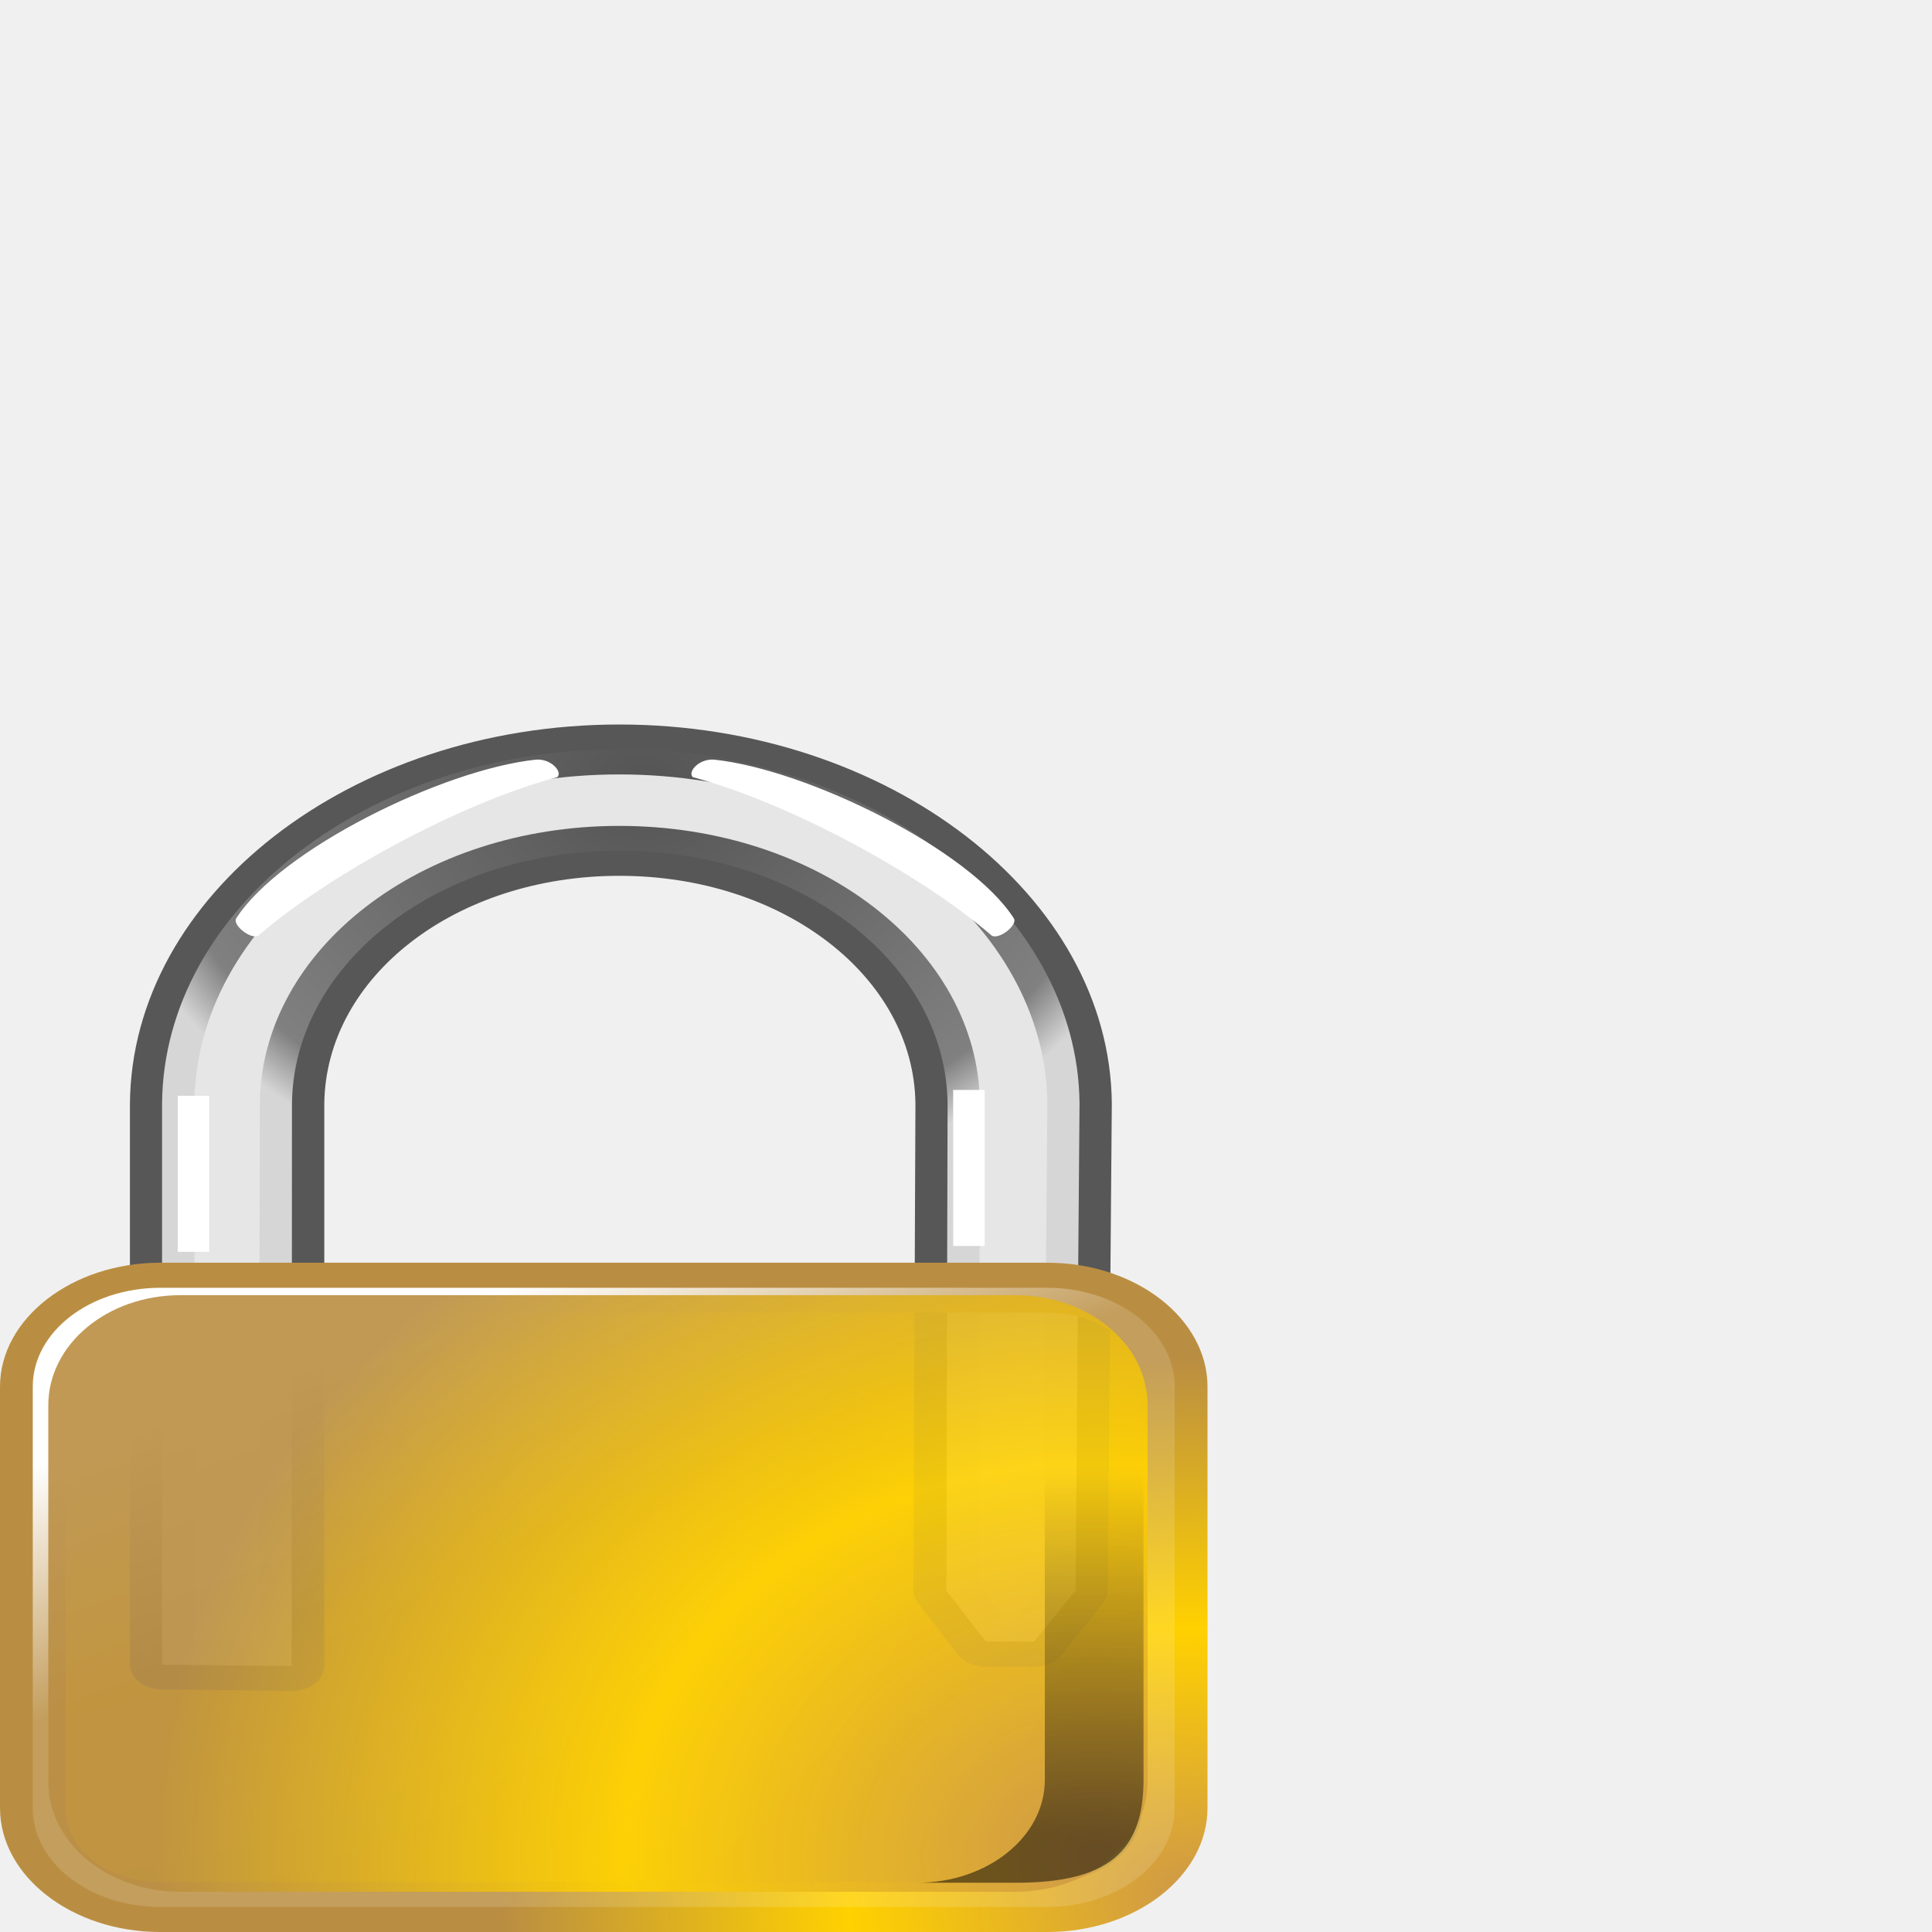
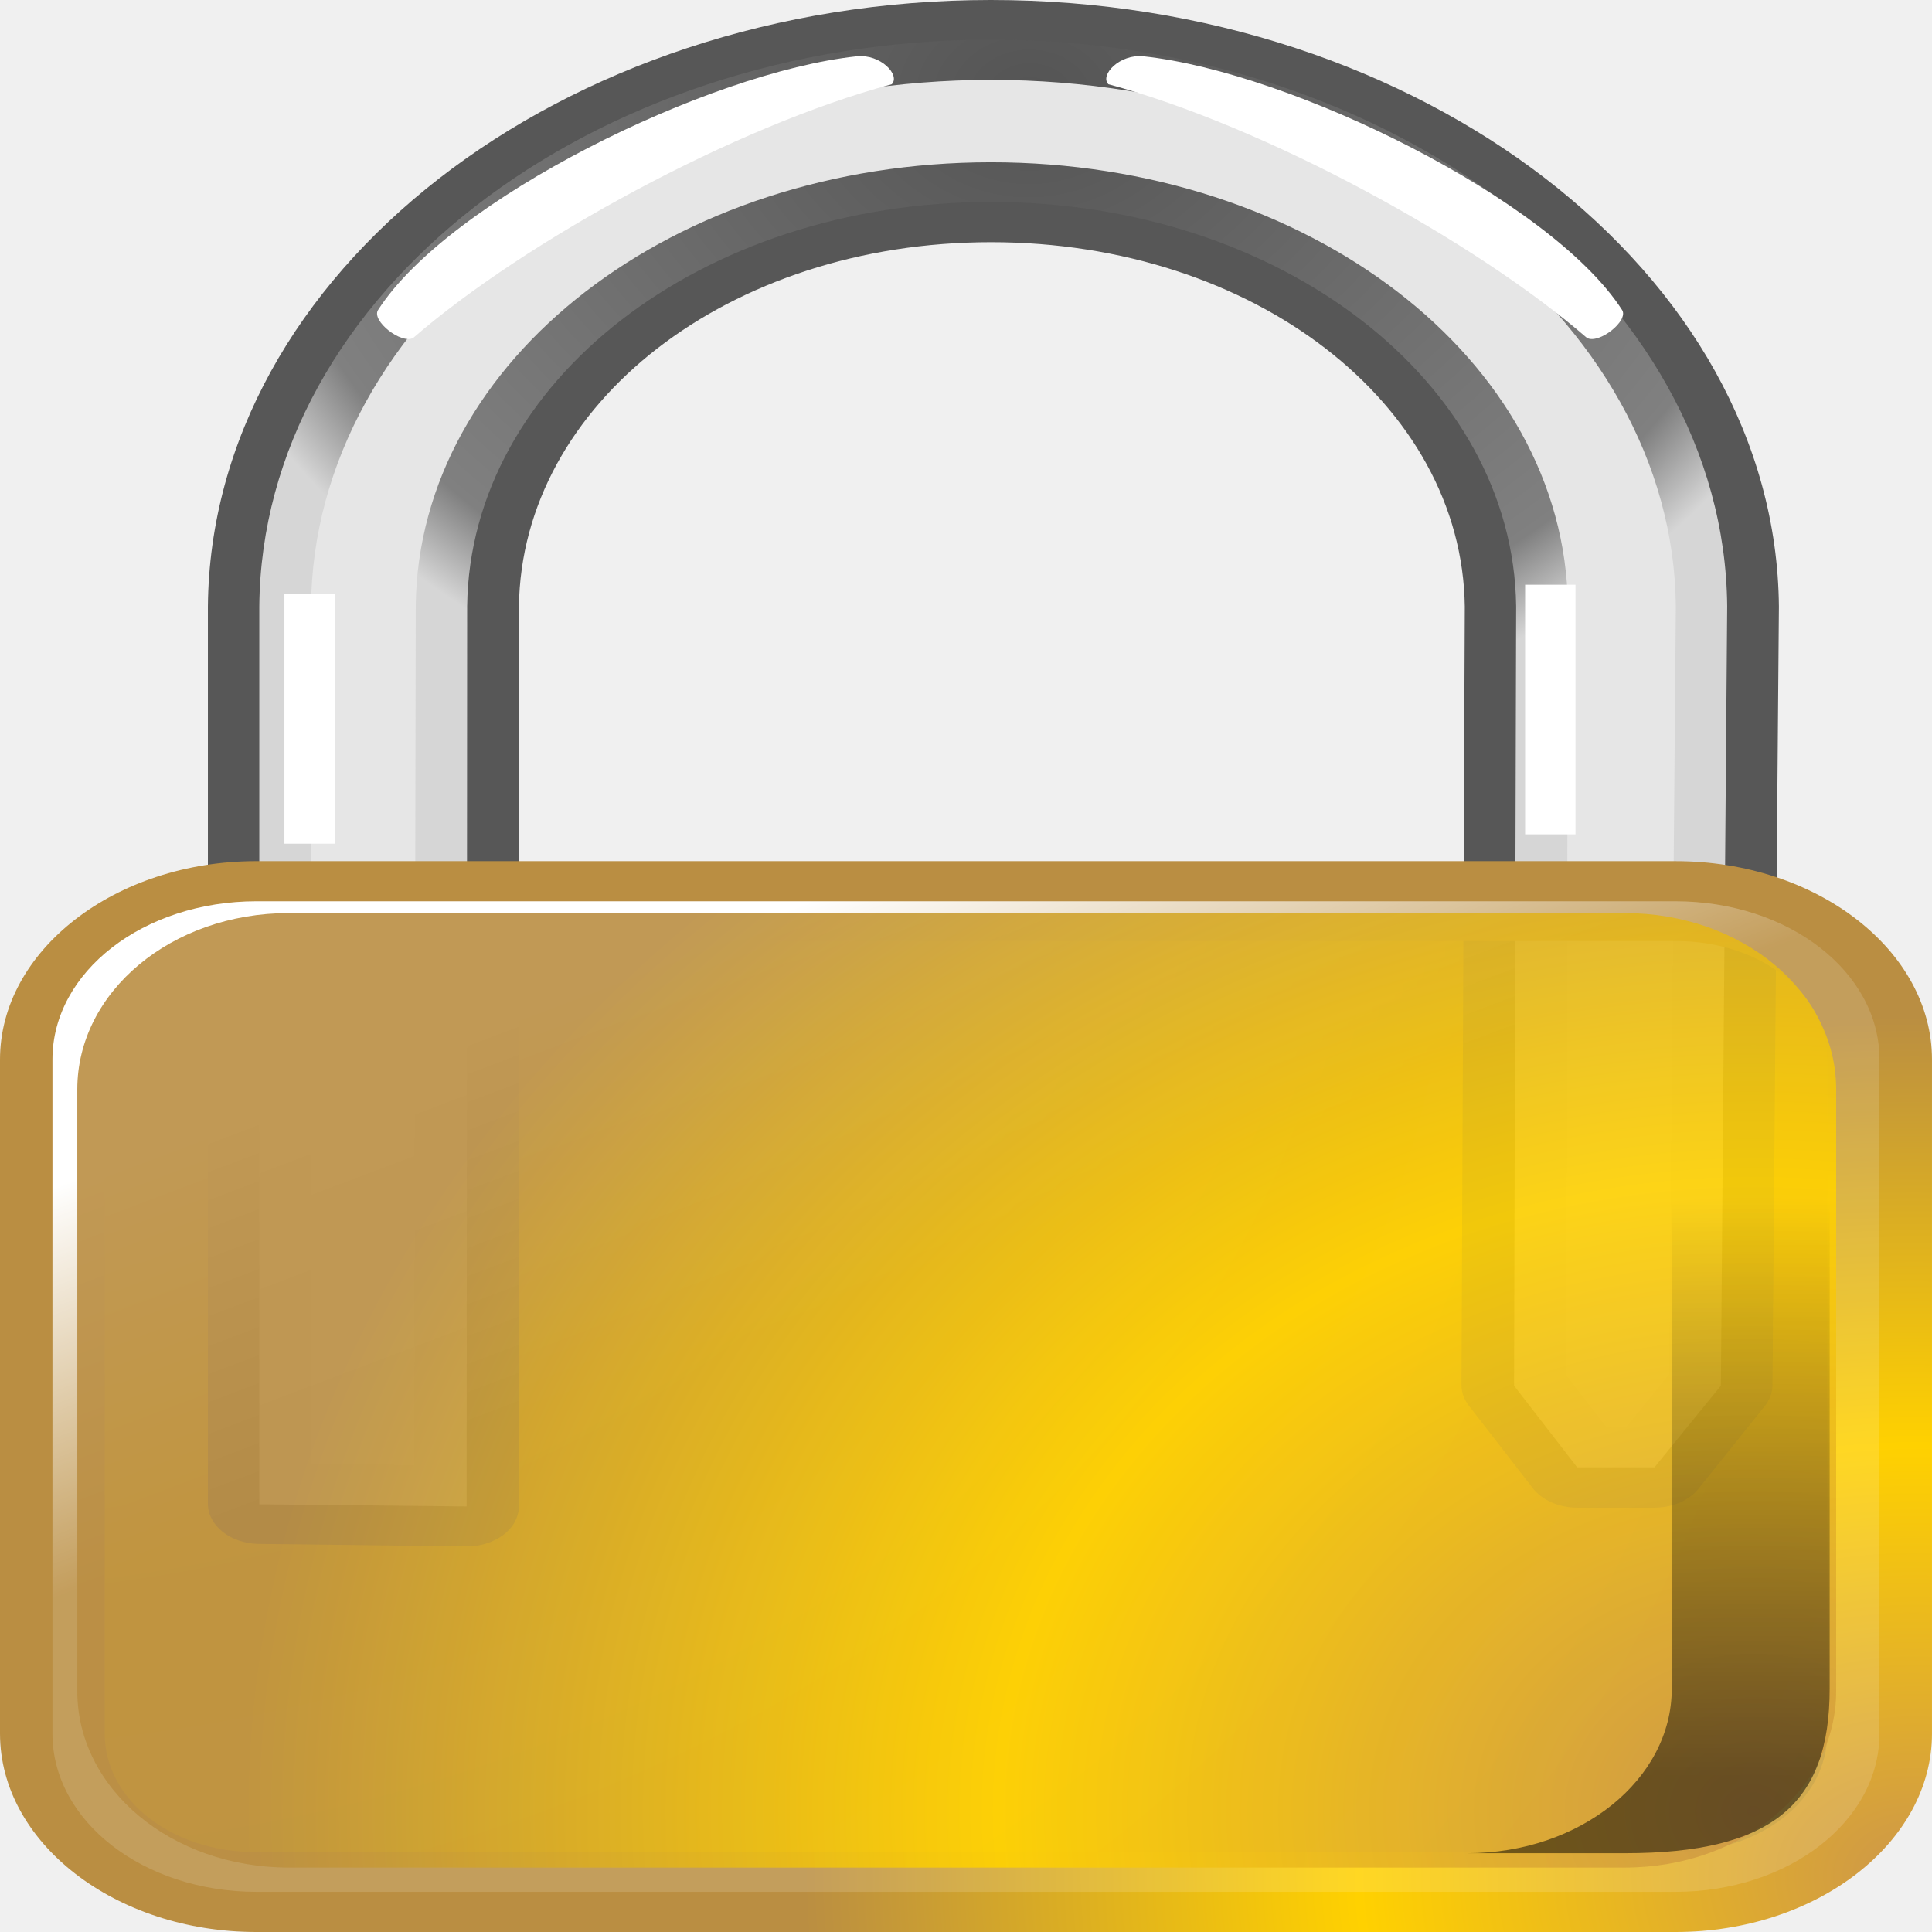
<svg xmlns="http://www.w3.org/2000/svg" xmlns:xlink="http://www.w3.org/1999/xlink" width="256" height="256" id="svg1" version="1.0">
  <defs id="defs2">
    <radialGradient id="defitem0" gradientUnits="userSpaceOnUse" cx="14.173" cy="23.032" fx="8.181" fy="63.339" r="42.26">
      <stop stop-color="#cd9749" offset="0" stop-opacity="1" id="stop4" />
      <stop stop-color="#ffd100" offset="0.5" stop-opacity="1" id="stop5" />
      <stop stop-color="#ba8e42" offset="1" stop-opacity="1" id="stop6" />
    </radialGradient>
    <radialGradient id="defitem1" gradientUnits="userSpaceOnUse" cx="32.902" cy="55.798" fx="33.143" fy="55.557" r="16.875">
      <stop stop-color="#545454" offset="0" stop-opacity="1" id="stop8" />
      <stop stop-color="#808080" offset="0.882" stop-opacity="1" id="stop9" />
      <stop stop-color="#d6d6d6" offset="1" stop-opacity="1" id="stop10" />
    </radialGradient>
    <radialGradient id="defitem2" gradientUnits="userSpaceOnUse" cx="6.328" cy="30.264" fx="8.091" fy="63.376" r="34.321">
      <stop stop-color="#cd9749" offset="0" stop-opacity="1" id="stop12" />
      <stop stop-color="#ffd100" offset="0.5" stop-opacity="1" id="stop13" />
      <stop stop-color="#ba8e42" offset="1" stop-opacity="1" id="stop14" />
    </radialGradient>
    <linearGradient id="defitem3" gradientUnits="userSpaceOnUse" x1="21.487" y1="31.843" x2="25.551" y2="23.521">
      <stop stop-color="#ffffff" offset="0" stop-opacity="1" id="stop16" />
      <stop stop-color="#ffffff" offset="1" stop-opacity="0.137" id="stop17" />
    </linearGradient>
    <radialGradient id="defitem4" gradientUnits="userSpaceOnUse" cx="59.196" cy="27.437" fx="8.181" fy="63.339" r="44.698">
      <stop stop-color="#cd9749" offset="0" stop-opacity="1" id="stop19" />
      <stop stop-color="#ffd100" offset="0.5" stop-opacity="1" id="stop20" />
      <stop stop-color="#ba8e42" offset="1" stop-opacity="1" id="stop21" />
    </radialGradient>
    <linearGradient id="defitem6" gradientUnits="userSpaceOnUse" x1="45.406" y1="13.521" x2="45.406" y2="27.87">
      <stop stop-color="#000000" offset="0" stop-opacity="1" id="stop26" />
      <stop stop-color="#000000" offset="1" stop-opacity="0" id="stop27" />
    </linearGradient>
    <radialGradient xlink:href="#defitem1" id="radialGradient2430" gradientUnits="userSpaceOnUse" cx="32.902" cy="55.798" fx="33.143" fy="55.557" r="16.875" />
    <linearGradient xlink:href="#defitem6" id="linearGradient2448" gradientUnits="userSpaceOnUse" x1="45.406" y1="13.521" x2="45.406" y2="27.87" gradientTransform="matrix(2.364172,0,0,-2.1974,-31.10352,277.15)" />
    <radialGradient xlink:href="#defitem4" id="radialGradient2455" gradientUnits="userSpaceOnUse" cx="46.532" cy="13.547" fx="46.532" fy="13.547" r="28.275" gradientTransform="matrix(2.449352,0,0,-2.449794,-33.57393,282.5345)" />
    <linearGradient xlink:href="#defitem3" id="linearGradient2462" gradientUnits="userSpaceOnUse" x1="21.487" y1="31.843" x2="25.551" y2="23.521" gradientTransform="matrix(2.364172,0,0,-2.1974,-31.10352,277.15)" />
    <radialGradient xlink:href="#defitem2" id="radialGradient2465" gradientUnits="userSpaceOnUse" cx="50.275" cy="11.036" fx="50.275" fy="11.036" r="21.547" gradientTransform="matrix(2.364172,0,0,-2.1974,-31.10352,277.15)" />
    <radialGradient xlink:href="#defitem0" id="radialGradient2476" gradientUnits="userSpaceOnUse" cx="14.173" cy="23.032" fx="8.181" fy="63.339" r="42.26" gradientTransform="matrix(2.364172,0,0,-2.1974,-31.10352,277.15)" />
  </defs>
-   <g id="g2478" transform="matrix(1.806222,0,0,1.505185,1.0131462e-7,-129.3274)">
-     <path id="path1902" d="M 11.764,199.289 L 76.815,199.289 C 82,199.289 86.174,203.169 86.174,207.988 L 86.174,245.093 C 86.174,249.912 82,253.792 76.815,253.792 L 11.764,253.792 C 6.579,253.792 2.404,249.912 2.404,245.093 L 2.404,207.988 C 2.404,203.169 6.579,199.289 11.764,199.289 z " style="fill:url(#radialGradient2476);stroke-width:2.013;stroke-linecap:round;stroke-linejoin:round" />
+   <g id="g2478" transform="matrix(2.889956,0,0,2.408296,4.0525847e-7,-360.5239)">
+     <path id="path1902" d="m 11.764,199.289 65.051,0 c 5.185,0 9.359,3.88 9.359,8.699 l 0,37.104 c 0,4.819 -4.174,8.699 -9.359,8.699 l -65.051,0 c -5.185,0 -9.359,-3.88 -9.359,-8.699 l 0,-37.104 c 0,-4.819 4.174,-8.699 9.359,-8.699 z" style="fill:url(#radialGradient2476);stroke-width:2.013;stroke-linecap:round;stroke-linejoin:round" />
    <g transform="matrix(2.364172,0,0,-2.1974,-31.10352,277.15)" id="g34">
-       <path id="path1788" d="M 32.375,58 C 24.026,58 17.242,51.142 17.188,42.812 L 17.188,20.344 C 17.191,19.805 17.618,19.364 18.156,19.344 L 22.188,19.281 C 22.458,19.275 22.719,19.377 22.913,19.565 C 23.107,19.753 23.217,20.011 23.219,20.281 L 23.219,42.812 C 23.268,47.896 27.287,51.938 32.375,51.938 C 37.463,51.938 41.513,47.892 41.562,42.812 L 41.5,23.312 C 41.501,23.124 41.556,22.94 41.656,22.781 L 42.875,20.75 C 43.056,20.439 43.39,20.248 43.75,20.25 L 45.25,20.25 C 45.593,20.252 45.911,20.429 46.094,20.719 L 47.375,22.781 C 47.47,22.931 47.524,23.104 47.531,23.281 L 47.656,42.812 C 47.601,51.15 40.724,58 32.375,58 z M 32.375,56 C 39.623,56 45.608,50.05 45.656,42.812 L 45.531,23.594 L 44.688,22.25 L 44.312,22.25 L 43.531,23.562 L 43.562,42.812 C 43.563,42.823 43.563,42.833 43.562,42.844 C 43.503,48.99 38.539,53.938 32.375,53.938 C 26.211,53.938 21.278,48.986 21.219,42.844 C 21.219,42.833 21.219,42.823 21.219,42.812 L 21.188,21.312 L 19.188,21.344 L 19.188,42.812 C 19.235,50.057 25.127,56 32.375,56 z " style="fill:#575757;stroke-width:2.013;stroke-linecap:round;stroke-linejoin:round" />
-       <path id="path1784" d="M 32.373,57.007 C 24.574,57.007 18.236,50.606 18.185,42.819 L 18.185,20.334 L 22.207,20.279 L 22.216,42.819 C 22.271,48.432 26.747,52.944 32.373,52.944 C 37.999,52.944 42.506,48.432 42.56,42.819 L 42.52,23.303 L 43.744,21.259 L 45.244,21.259 L 46.532,23.303 L 46.654,42.819 C 46.602,50.606 40.171,57.007 32.373,57.007 z " style="fill:url(#radialGradient2430);stroke-width:2.013;stroke-linecap:round;stroke-linejoin:round" />
-       <path id="path1794" d="M 32.375,56 C 25.127,56 19.235,50.057 19.188,42.812 L 19.188,21.344 L 21.188,21.312 L 21.219,42.812 C 21.219,42.823 21.219,42.833 21.219,42.844 C 21.278,48.986 26.211,53.938 32.375,53.938 C 38.539,53.938 43.503,48.99 43.562,42.844 C 43.563,42.833 43.563,42.823 43.562,42.812 L 43.531,23.562 L 44.312,22.25 L 44.688,22.25 L 45.531,23.594 L 45.656,42.812 C 45.608,50.05 39.623,56 32.375,56 z " style="fill:#e6e6e6;stroke-width:2.013;stroke-linecap:round;stroke-linejoin:round" />
-       <path id="rect1810" d="M 18.672,43.125 L 19.648,43.125 L 19.648,36.875 L 18.672,36.875 L 18.672,43.125 z " style="fill:#ffffff;stroke-width:2.013;stroke-linecap:round;stroke-linejoin:round" />
-       <path id="path1812" d="M 42.734,43.359 L 43.711,43.359 L 43.711,37.109 L 42.734,37.109 L 42.734,43.359 z " style="fill:#ffffff;stroke-width:2.013;stroke-linecap:round;stroke-linejoin:round" />
-       <path id="path1813" d="M 29.769,56.59 C 30.234,56.655 30.622,56.119 30.451,55.891 C 27.424,54.846 23.347,51.976 21.17,49.539 C 20.938,49.374 20.355,49.97 20.488,50.238 C 21.86,52.995 26.893,56.192 29.769,56.59 z " style="fill:#ffffff;stroke-width:2.013;stroke-linecap:round;stroke-linejoin:round" />
-       <path id="path1814" d="M 35.334,56.59 C 34.868,56.655 34.481,56.119 34.652,55.891 C 37.679,54.846 41.756,51.976 43.933,49.539 C 44.165,49.374 44.748,49.97 44.614,50.238 C 43.242,52.995 38.21,56.192 35.334,56.59 z " style="fill:#ffffff;stroke-width:2.013;stroke-linecap:round;stroke-linejoin:round" />
+       <path id="path1788" d="M 32.375,58 C 24.026,58 17.242,51.142 17.188,42.812 l 0,-22.469 c 0.003,-0.539 0.43,-0.98 0.969,-1 l 4.031,-0.063 c 0.27,-0.007 0.531,0.096 0.726,0.284 0.194,0.188 0.304,0.446 0.306,0.716 l 0,22.531 c 0.049,5.083 4.068,9.125 9.156,9.125 5.088,0 9.138,-4.045 9.188,-9.125 L 41.5,23.312 c 0.001,-0.188 0.056,-0.372 0.156,-0.531 L 42.875,20.75 c 0.181,-0.311 0.515,-0.502 0.875,-0.5 l 1.5,0 c 0.343,0.002 0.661,0.179 0.844,0.469 l 1.281,2.062 c 0.095,0.15 0.149,0.323 0.156,0.5 l 0.125,19.531 C 47.601,51.15 40.724,58 32.375,58 z m 0,-2 c 7.248,0 13.233,-5.95 13.281,-13.188 l -0.125,-19.219 -0.844,-1.344 -0.375,0 -0.781,1.312 0.031,19.25 c 2e-4,0.01 2e-4,0.021 0,0.031 -0.059,6.146 -5.023,11.094 -11.188,11.094 -6.164,0 -11.097,-4.951 -11.156,-11.094 -2e-4,-0.011 -2e-4,-0.021 0,-0.031 l -0.031,-21.5 -2,0.031 0,21.469 C 19.235,50.057 25.127,56 32.375,56 z" style="fill:#575757;stroke-width:2.013;stroke-linecap:round;stroke-linejoin:round" />
+       <path id="path1784" d="m 32.373,57.007 c -7.799,0 -14.136,-6.4 -14.188,-14.188 l 0,-22.485 4.021,-0.055 0.01,22.54 c 0.054,5.613 4.53,10.125 10.156,10.125 5.626,0 10.133,-4.512 10.188,-10.125 l -0.041,-19.516 1.224,-2.044 1.5,0 1.288,2.044 0.122,19.516 c -0.051,7.787 -6.483,14.188 -14.281,14.188 z" style="fill:url(#radialGradient2430);stroke-width:2.013;stroke-linecap:round;stroke-linejoin:round" />
+       <path id="path1794" d="M 32.375,56 C 25.127,56 19.235,50.057 19.188,42.812 l 0,-21.469 2,-0.031 0.031,21.5 c -2e-4,0.01 -2e-4,0.021 0,0.031 0.059,6.142 4.992,11.094 11.156,11.094 6.164,0 11.128,-4.947 11.188,-11.094 2e-4,-0.011 2e-4,-0.021 0,-0.031 l -0.031,-19.25 0.781,-1.312 0.375,0 0.844,1.344 0.125,19.219 C 45.608,50.05 39.623,56 32.375,56 z" style="fill:#e6e6e6;stroke-width:2.013;stroke-linecap:round;stroke-linejoin:round" />
+       <path id="rect1810" d="m 18.672,43.125 0.977,0 0,-6.25 -0.977,0 0,6.25 z" style="fill:#ffffff;stroke-width:2.013;stroke-linecap:round;stroke-linejoin:round" />
+       <path id="path1812" d="m 42.734,43.359 0.977,0 0,-6.25 -0.977,0 0,6.25 z" style="fill:#ffffff;stroke-width:2.013;stroke-linecap:round;stroke-linejoin:round" />
+       <path id="path1813" d="m 29.769,56.59 c 0.465,0.065 0.853,-0.471 0.682,-0.699 -3.027,-1.045 -7.104,-3.915 -9.281,-6.352 -0.232,-0.165 -0.815,0.431 -0.682,0.699 1.372,2.757 6.405,5.954 9.281,6.352 z" style="fill:#ffffff;stroke-width:2.013;stroke-linecap:round;stroke-linejoin:round" />
+       <path id="path1814" d="m 35.334,56.59 c -0.465,0.065 -0.853,-0.471 -0.682,-0.699 3.027,-1.045 7.104,-3.915 9.281,-6.352 0.232,-0.165 0.815,0.431 0.682,0.699 -1.372,2.757 -6.405,5.954 -9.281,6.352 z" style="fill:#ffffff;stroke-width:2.013;stroke-linecap:round;stroke-linejoin:round" />
    </g>
-     <path id="path1882" d="M 11.747,197.082 C 5.285,197.082 -2.8046e-007,201.995 -2.8046e-007,208 L -2.8046e-007,245.082 C -2.8046e-007,251.088 5.285,256 11.747,256 L 76.836,256 C 83.298,256 88.583,251.088 88.583,245.082 L 88.583,208 C 88.583,201.995 83.298,197.082 76.836,197.082 L 11.747,197.082 z M 11.747,201.477 L 76.836,201.477 C 80.744,201.477 83.781,204.368 83.781,208 L 83.781,245.082 C 83.78,248.714 80.744,251.605 76.836,251.605 L 11.747,251.605 C 7.839,251.605 4.802,248.714 4.802,245.082 L 4.802,208 C 4.802,204.368 7.839,201.477 11.747,201.477 z " style="fill:url(#radialGradient2465);fill-opacity:1;stroke-width:2.013;stroke-linecap:round;stroke-linejoin:round" />
-     <path id="rect1234" d="M 11.764,199.289 L 76.815,199.289 C 82,199.289 86.174,203.169 86.174,207.988 L 86.174,245.093 C 86.174,249.912 82,253.792 76.815,253.792 L 11.764,253.792 C 6.579,253.792 2.404,249.912 2.404,245.093 L 2.404,207.988 C 2.404,203.169 6.579,199.289 11.764,199.289 z " style="fill:url(#linearGradient2462);stroke-width:2.013;stroke-linecap:round;stroke-linejoin:round" />
-     <path id="path1897" d="M 13.24,199.939 L 74.493,199.939 C 79.865,199.939 84.189,204.264 84.189,209.637 L 84.189,242.758 C 84.189,248.131 79.865,252.457 74.493,252.457 L 13.24,252.457 C 7.868,252.457 3.543,248.131 3.543,242.758 L 3.543,209.637 C 3.543,204.264 7.868,199.939 13.24,199.939 z " style="opacity:0.9;fill:url(#radialGradient2455);fill-opacity:1;stroke-width:2.013;stroke-linecap:round;stroke-linejoin:round" />
-     <path id="path1878" d="M 74.508,202.257 C 79.693,202.257 83.891,206.308 83.891,211.311 L 83.891,242.611 C 83.891,248.95 81.262,251.665 74.508,251.665 L 67.267,251.665 C 72.452,251.665 76.65,247.614 76.65,242.611 L 76.65,211.311 C 76.65,206.308 72.452,202.257 67.267,202.257 L 74.508,202.257 z " style="opacity:0.5;fill:url(#linearGradient2448);stroke-width:2.013;stroke-linecap:round;stroke-linejoin:round" />
+     <path id="path1882" d="m 11.747,197.082 c -6.462,0 -11.747,4.912 -11.747,10.918 l 0,37.081 C -2.8046e-7,251.088 5.285,256 11.747,256 l 65.088,0 c 6.462,0 11.747,-4.912 11.747,-10.918 l 0,-37.081 c 0,-6.006 -5.285,-10.918 -11.747,-10.918 l -65.088,0 z m 0,4.395 65.088,0 c 3.908,0 6.945,2.891 6.945,6.523 l 0,37.081 c -2.37e-4,3.633 -3.037,6.524 -6.945,6.524 l -65.088,0 c -3.908,0 -6.945,-2.891 -6.945,-6.524 l 0,-37.081 c 0,-3.633 3.037,-6.523 6.945,-6.523 z" style="fill:url(#radialGradient2465);fill-opacity:1;stroke-width:2.013;stroke-linecap:round;stroke-linejoin:round" />
+     <path id="rect1234" d="m 11.764,199.289 65.051,0 c 5.185,0 9.359,3.88 9.359,8.699 l 0,37.104 c 0,4.819 -4.174,8.699 -9.359,8.699 l -65.051,0 c -5.185,0 -9.359,-3.88 -9.359,-8.699 l 0,-37.104 c 0,-4.819 4.174,-8.699 9.359,-8.699 z" style="fill:url(#linearGradient2462);stroke-width:2.013;stroke-linecap:round;stroke-linejoin:round" />
+     <path id="path1897" d="m 13.24,199.939 61.253,0 c 5.372,0 9.696,4.325 9.696,9.698 l 0,33.121 c 0,5.373 -4.325,9.698 -9.696,9.698 l -61.253,0 c -5.372,0 -9.696,-4.325 -9.696,-9.698 l 0,-33.121 c 0,-5.373 4.325,-9.698 9.696,-9.698 z" style="opacity:0.9;fill:url(#radialGradient2455);fill-opacity:1;stroke-width:2.013;stroke-linecap:round;stroke-linejoin:round" />
+     <path id="path1878" d="m 74.508,202.257 c 5.185,0 9.383,4.051 9.383,9.055 l 0,31.299 c 0,6.339 -2.628,9.055 -9.383,9.055 l -7.24,0 c 5.185,0 9.383,-4.051 9.383,-9.055 l 0,-31.299 c 0,-5.004 -4.198,-9.055 -9.383,-9.055 l 7.24,0 z" style="opacity:0.5;fill:url(#linearGradient2448);stroke-width:2.013;stroke-linecap:round;stroke-linejoin:round" />
  </g>
</svg>
